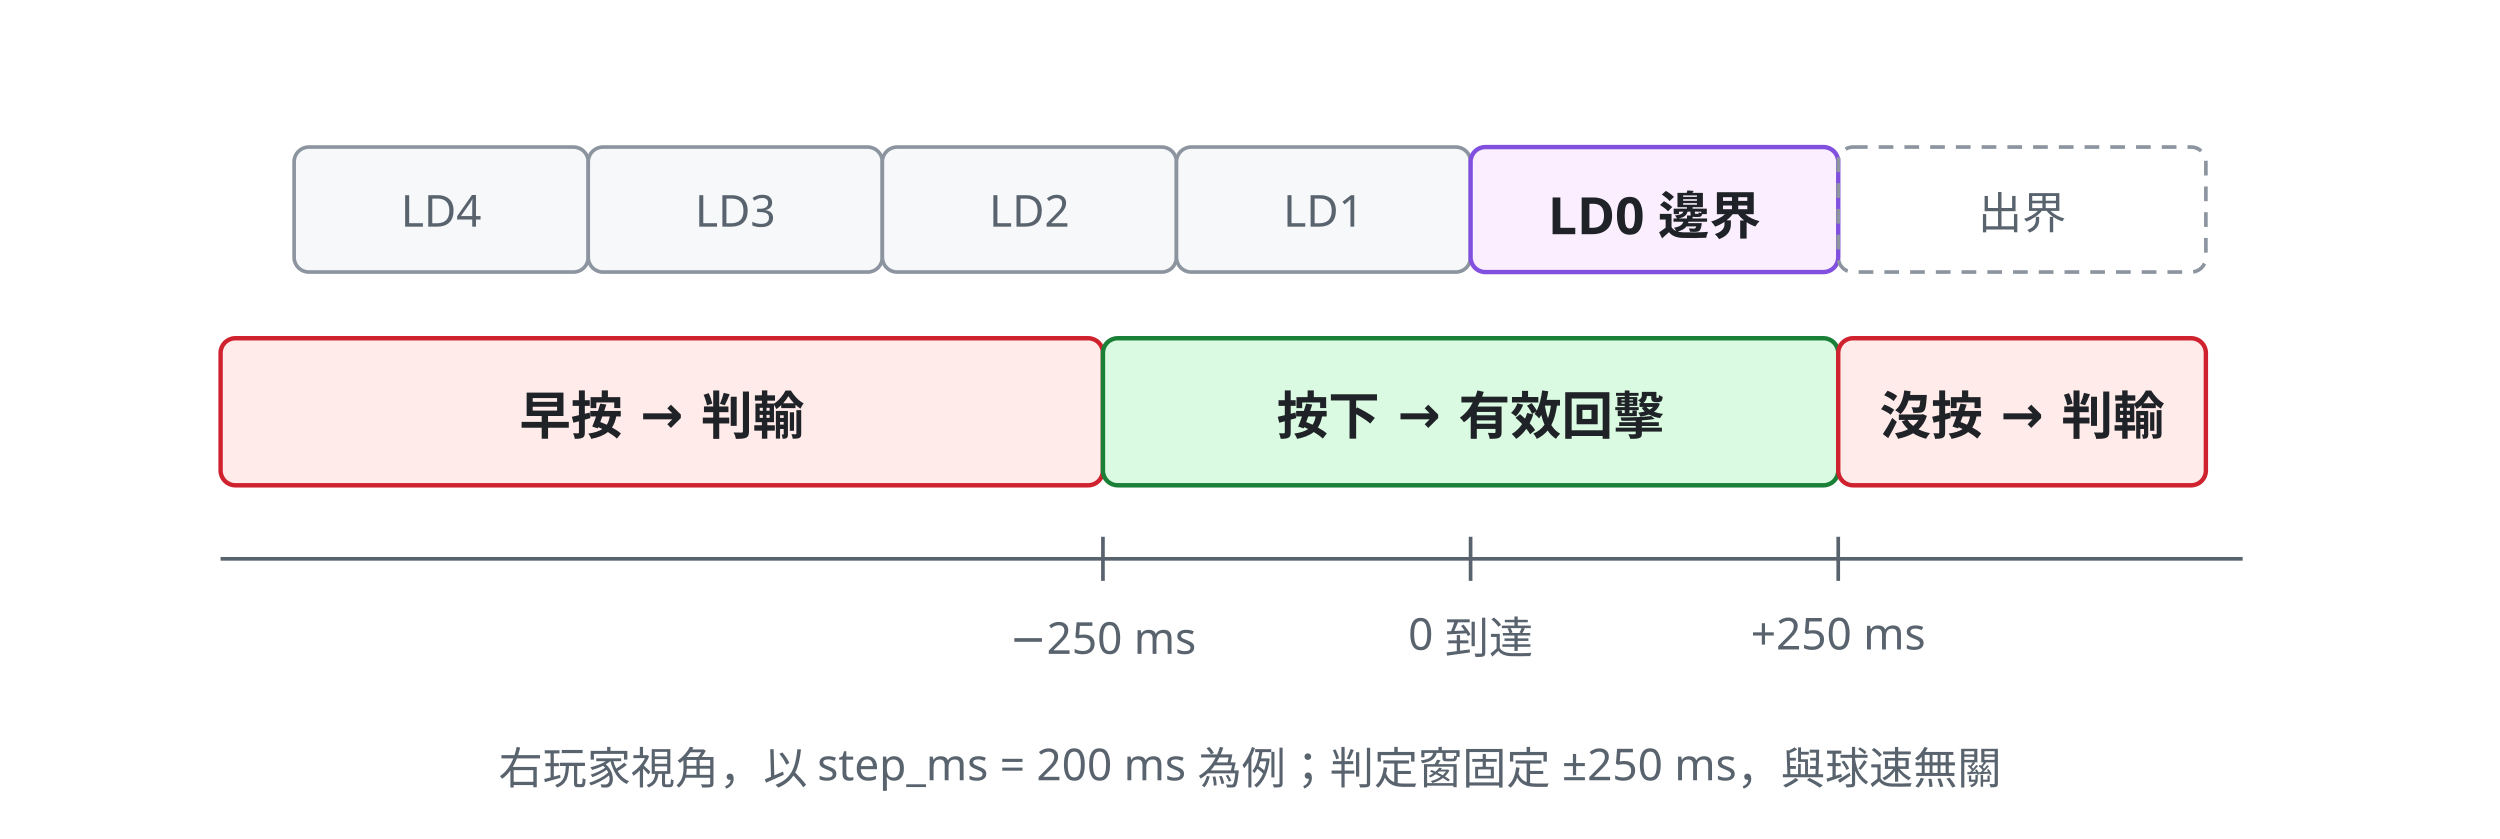
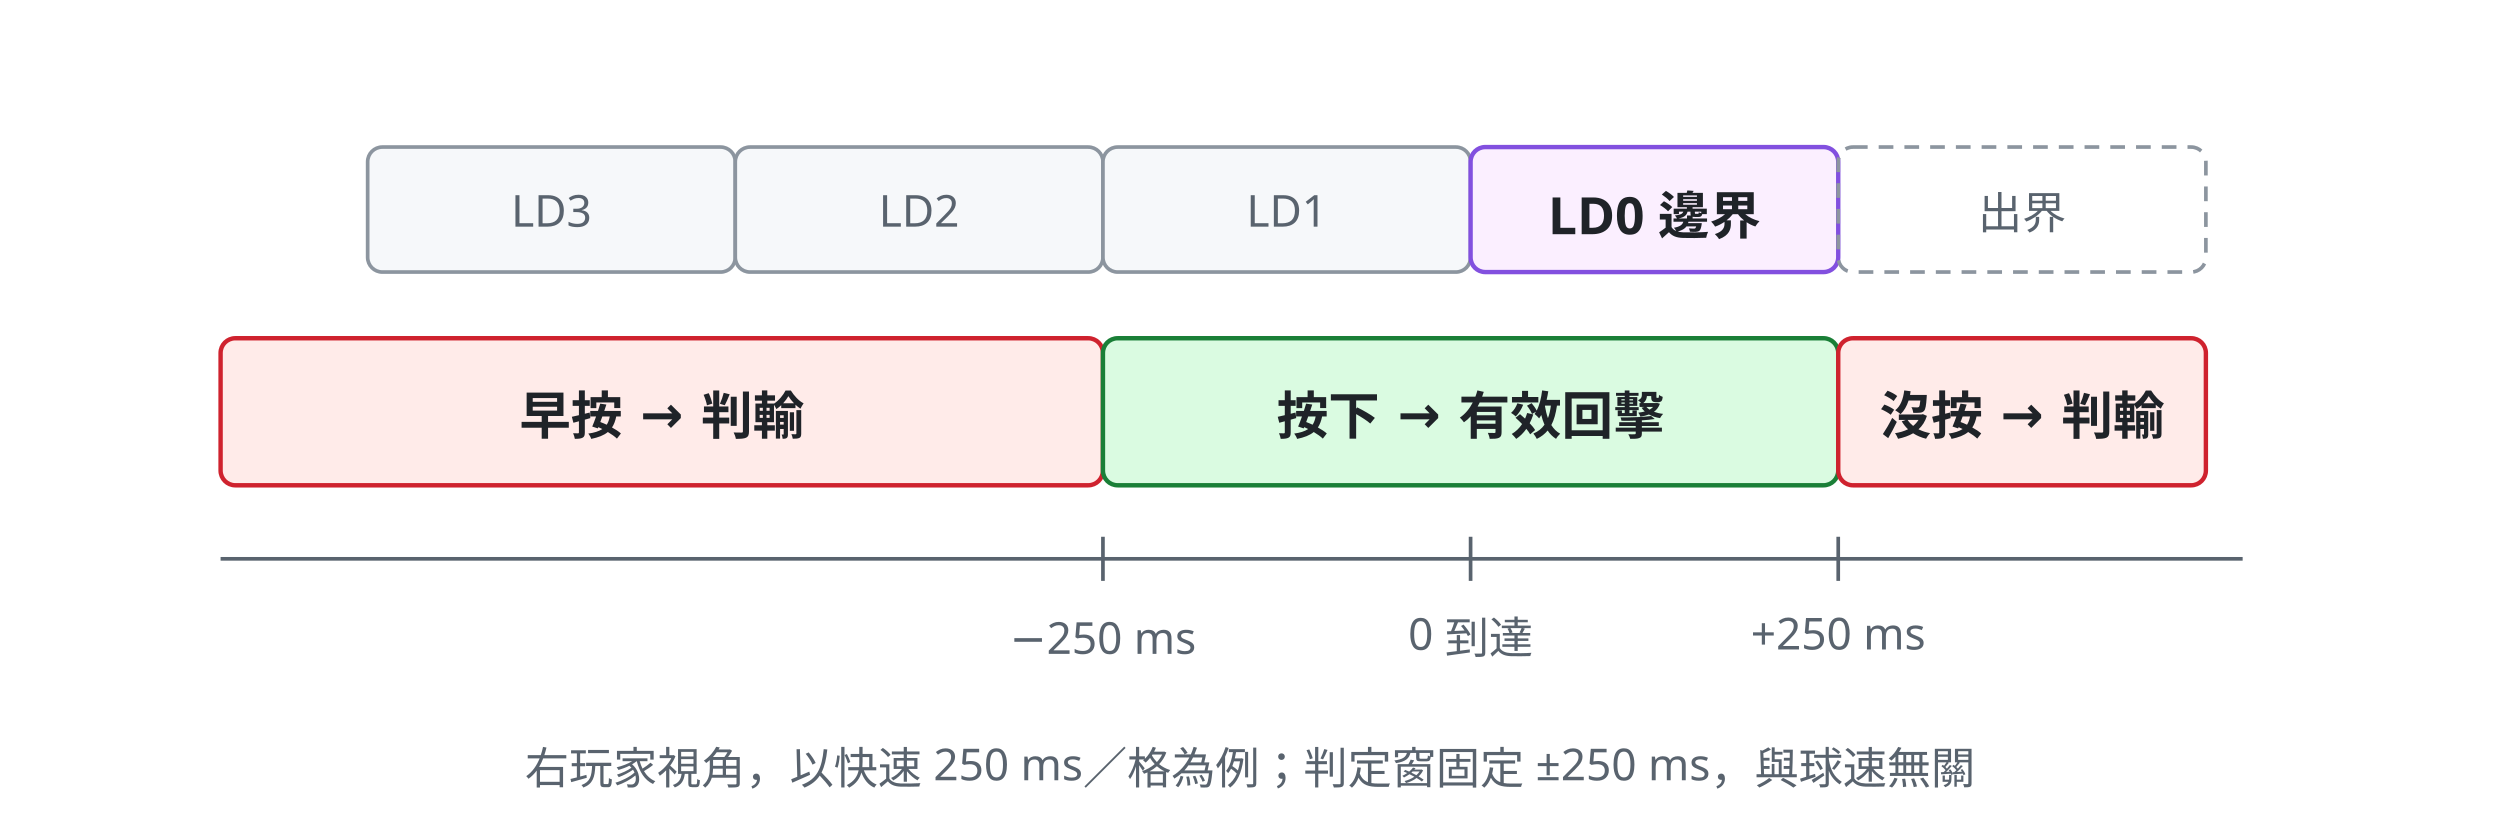
- <svg xmlns="http://www.w3.org/2000/svg" viewBox="0 0 680 228" width="680" height="228" role="img" aria-label="HW4 回擊判定窗：以右玩家、step_ms = 200 ms 為例，球在時間 0 抵達邊界 LD0；到達前後各 250 ms 內按下為有效回擊，更早按下判輸，到達後 250 ms 仍未按則出界判輸">
+ <svg xmlns="http://www.w3.org/2000/svg" viewBox="0 0 680 228" width="680" height="228" role="img" aria-label="HW4 回擊判定窗：以右玩家、快速 250 ms／格為例，球在時間 0 抵達邊界 LD0；到達前後各 250 ms 內按下為有效回擊，更早按下判輸，到達後 250 ms 仍未按則出界判輸">
  <style>
    .led { fill: #f6f8fa; stroke: #8c959f; stroke-width: 1; }
    .edge { fill: #fbefff; stroke: #8250df; stroke-width: 1.2; }
    .gone { fill: none; stroke: #8c959f; stroke-width: 1; stroke-dasharray: 4 3; }
    .bad { fill: #ffebe9; stroke: #cf222e; stroke-width: 1.2; }
    .ok { fill: #dafbe1; stroke: #1a7f37; stroke-width: 1.2; }
    .axis { stroke: #59636e; stroke-width: 1; }
    .t { font: 600 14px "Noto Sans TC", "Microsoft JhengHei", "PingFang TC", sans-serif; fill: #1f2328; text-anchor: middle; dominant-baseline: central; }
    .s { font: 12px "Noto Sans TC", "Microsoft JhengHei", "PingFang TC", sans-serif; fill: #59636e; text-anchor: middle; dominant-baseline: central; }
    @media (prefers-color-scheme: dark) {
      .led { fill: #161b22; stroke: #3d444d; }
      .edge { fill: #271052; stroke: #ab7df8; }
      .gone { stroke: #3d444d; }
      .bad { fill: #3c0f13; stroke: #f85149; }
      .ok { fill: #04260f; stroke: #3fb950; }
      .axis { stroke: #9198a1; }
      .t { fill: #e6edf3; }
      .s { fill: #9198a1; }
    }
  </style>
-   <rect class="led" x="80" y="40" width="80" height="34" rx="4" />
-   <text class="s" x="120" y="57">LD4</text>
-   <rect class="led" x="160" y="40" width="80" height="34" rx="4" />
-   <text class="s" x="200" y="57">LD3</text>
-   <rect class="led" x="240" y="40" width="80" height="34" rx="4" />
-   <text class="s" x="280" y="57">LD2</text>
-   <rect class="led" x="320" y="40" width="80" height="34" rx="4" />
-   <text class="s" x="360" y="57">LD1</text>
+   <rect class="led" x="100" y="40" width="100" height="34" rx="4" />
+   <text class="s" x="150" y="57">LD3</text>
+   <rect class="led" x="200" y="40" width="100" height="34" rx="4" />
+   <text class="s" x="250" y="57">LD2</text>
+   <rect class="led" x="300" y="40" width="100" height="34" rx="4" />
+   <text class="s" x="350" y="57">LD1</text>
  <rect class="edge" x="400" y="40" width="100" height="34" rx="4" />
  <text class="t" x="450" y="57">LD0 邊界</text>
  <rect class="gone" x="500" y="40" width="100" height="34" rx="4" />
  <text class="s" x="550" y="57">出界</text>
  <rect class="bad" x="60" y="92" width="240" height="40" rx="4" />
  <text class="t" x="180" y="112">早按 → 判輸</text>
  <rect class="ok" x="300" y="92" width="200" height="40" rx="4" />
  <text class="t" x="400" y="112">按下 → 有效回擊</text>
  <rect class="bad" x="500" y="92" width="100" height="40" rx="4" />
  <text class="t" x="550" y="112">沒按 → 判輸</text>
  <line class="axis" x1="60" y1="152" x2="610" y2="152" />
  <line class="axis" x1="300" y1="146" x2="300" y2="158" />
  <line class="axis" x1="400" y1="146" x2="400" y2="158" />
  <line class="axis" x1="500" y1="146" x2="500" y2="158" />
  <text class="s" x="300" y="172">−250 ms</text>
  <text class="s" x="400" y="172">0 到達</text>
  <text class="s" x="500" y="172">+250 ms</text>
-   <text class="s" x="340" y="208">右玩家視角，以 step_ms = 200 ms 為例；判定窗固定 ±250 ms，與球速無關</text>
+   <text class="s" x="340" y="208">右玩家視角，以快速 250 ms／格為例；判定窗固定 ±250 ms，與球速無關</text>
</svg>
